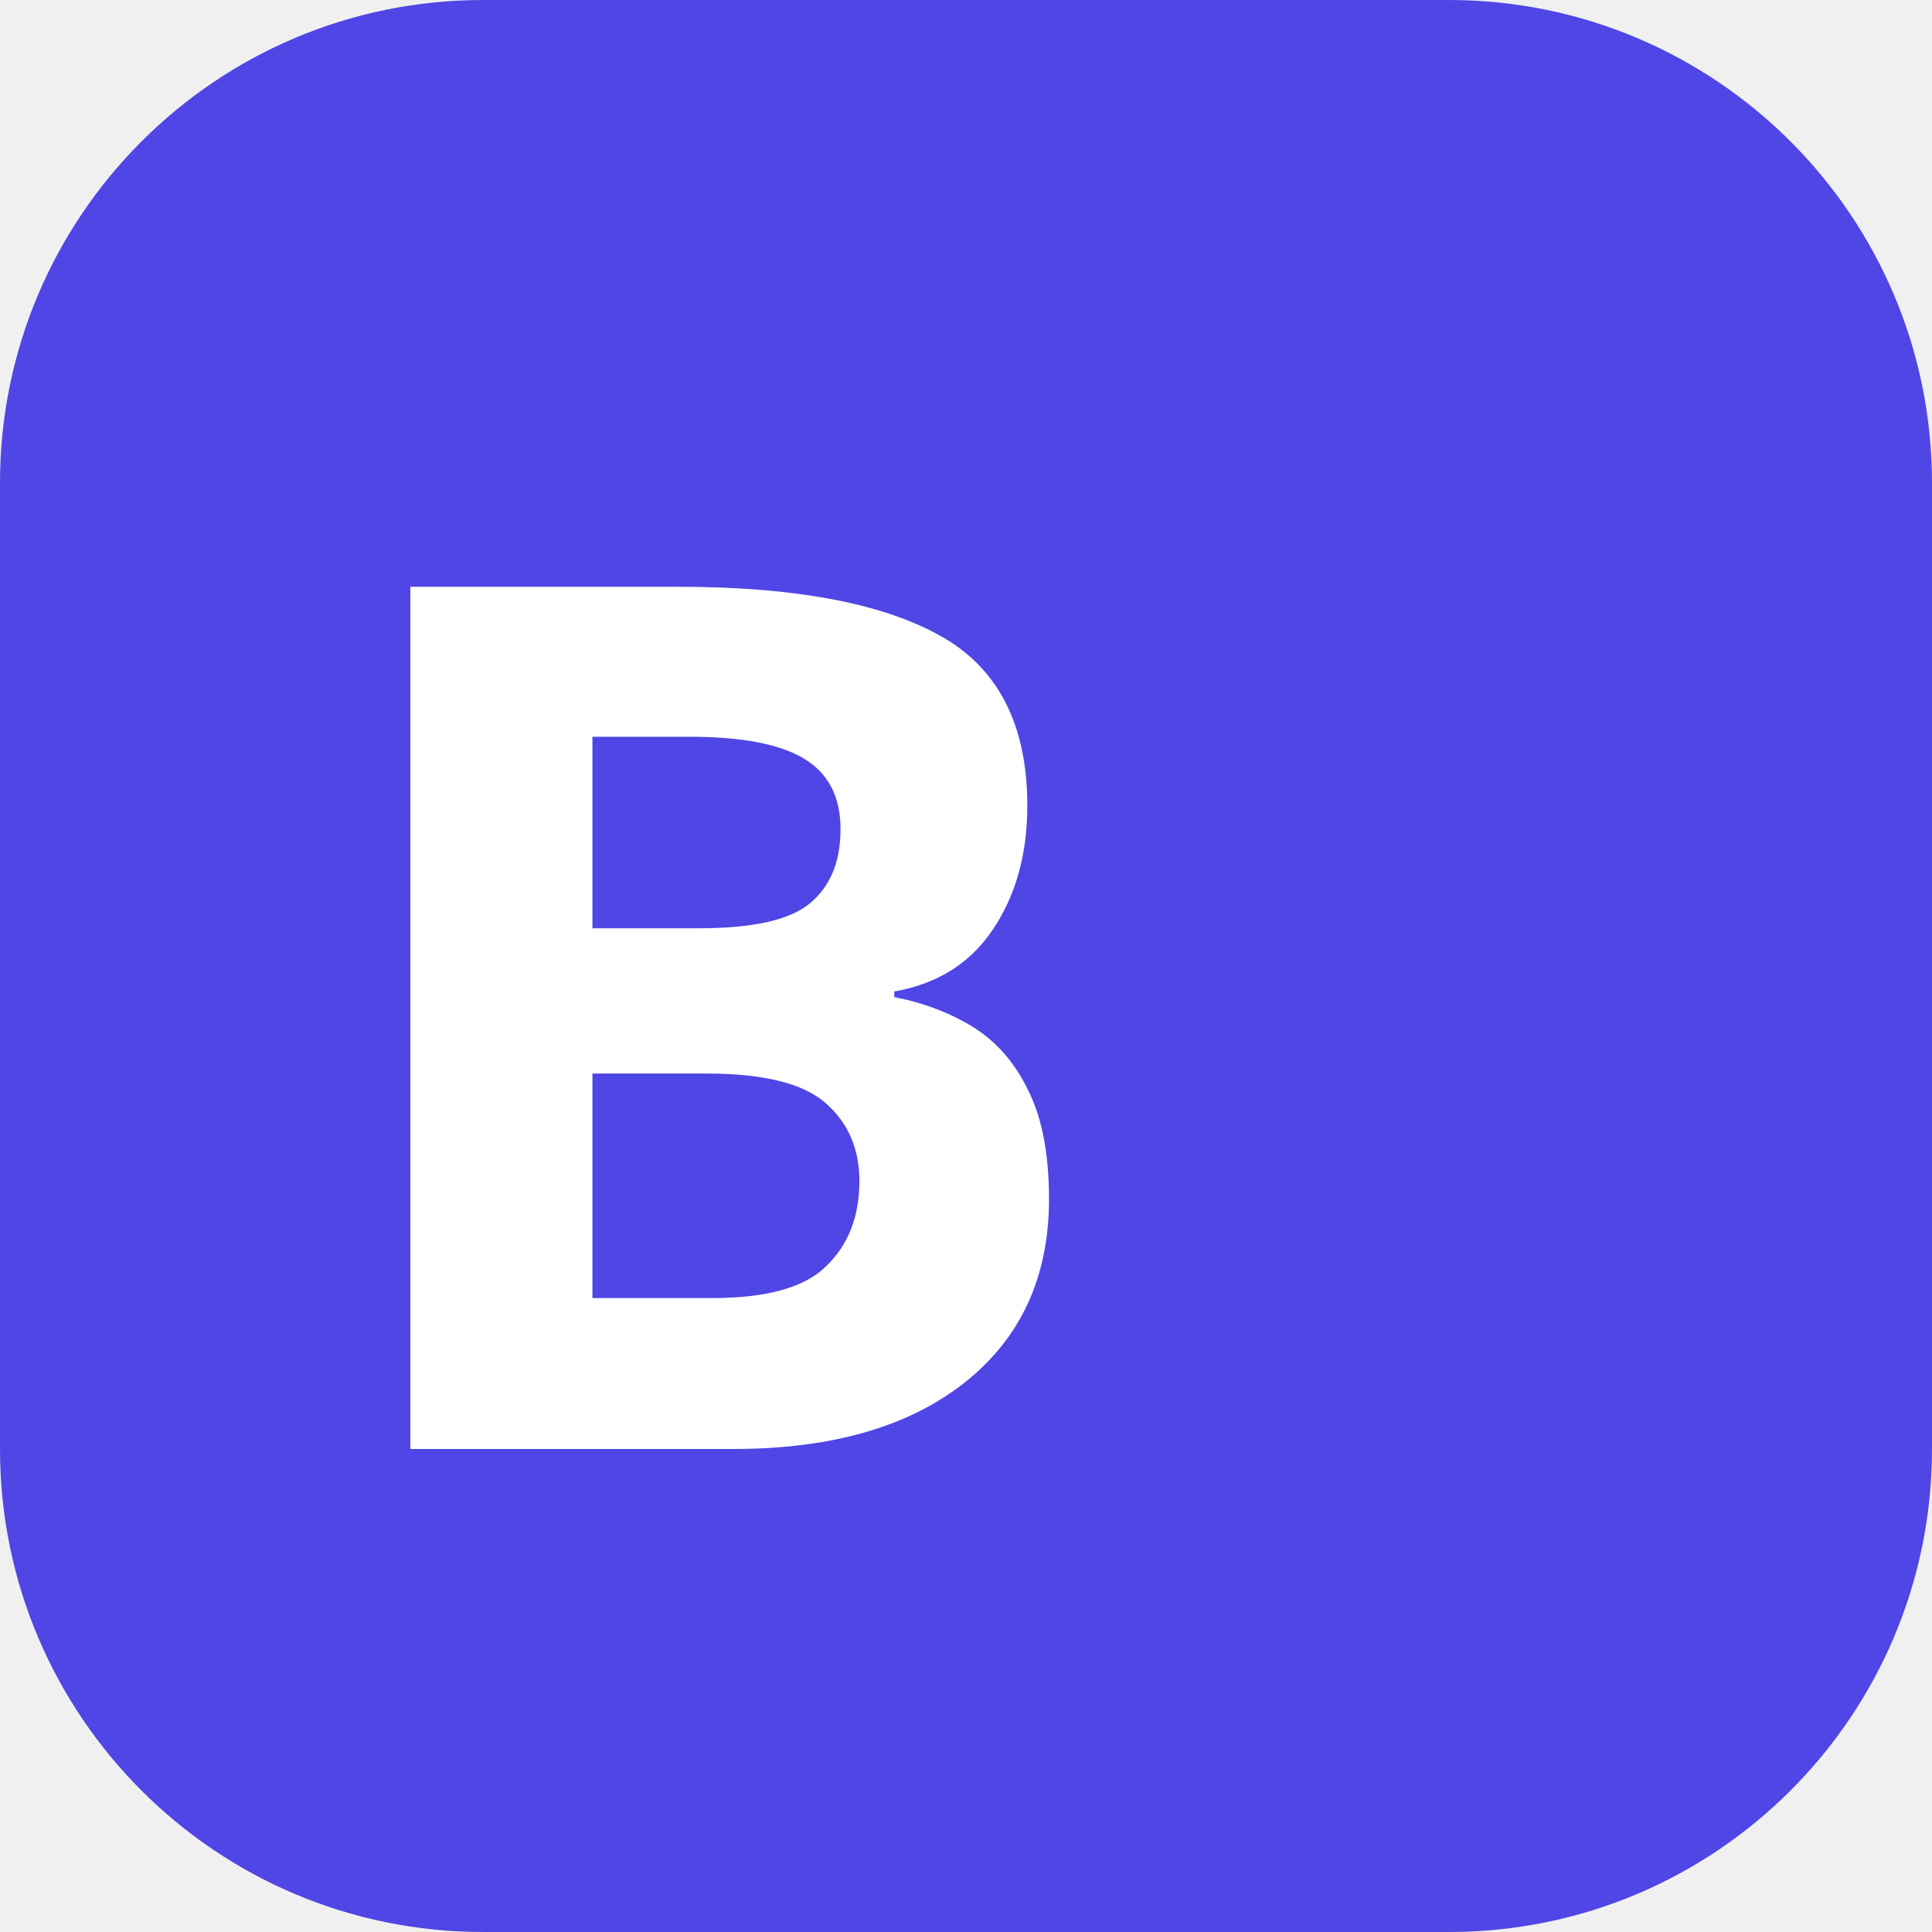
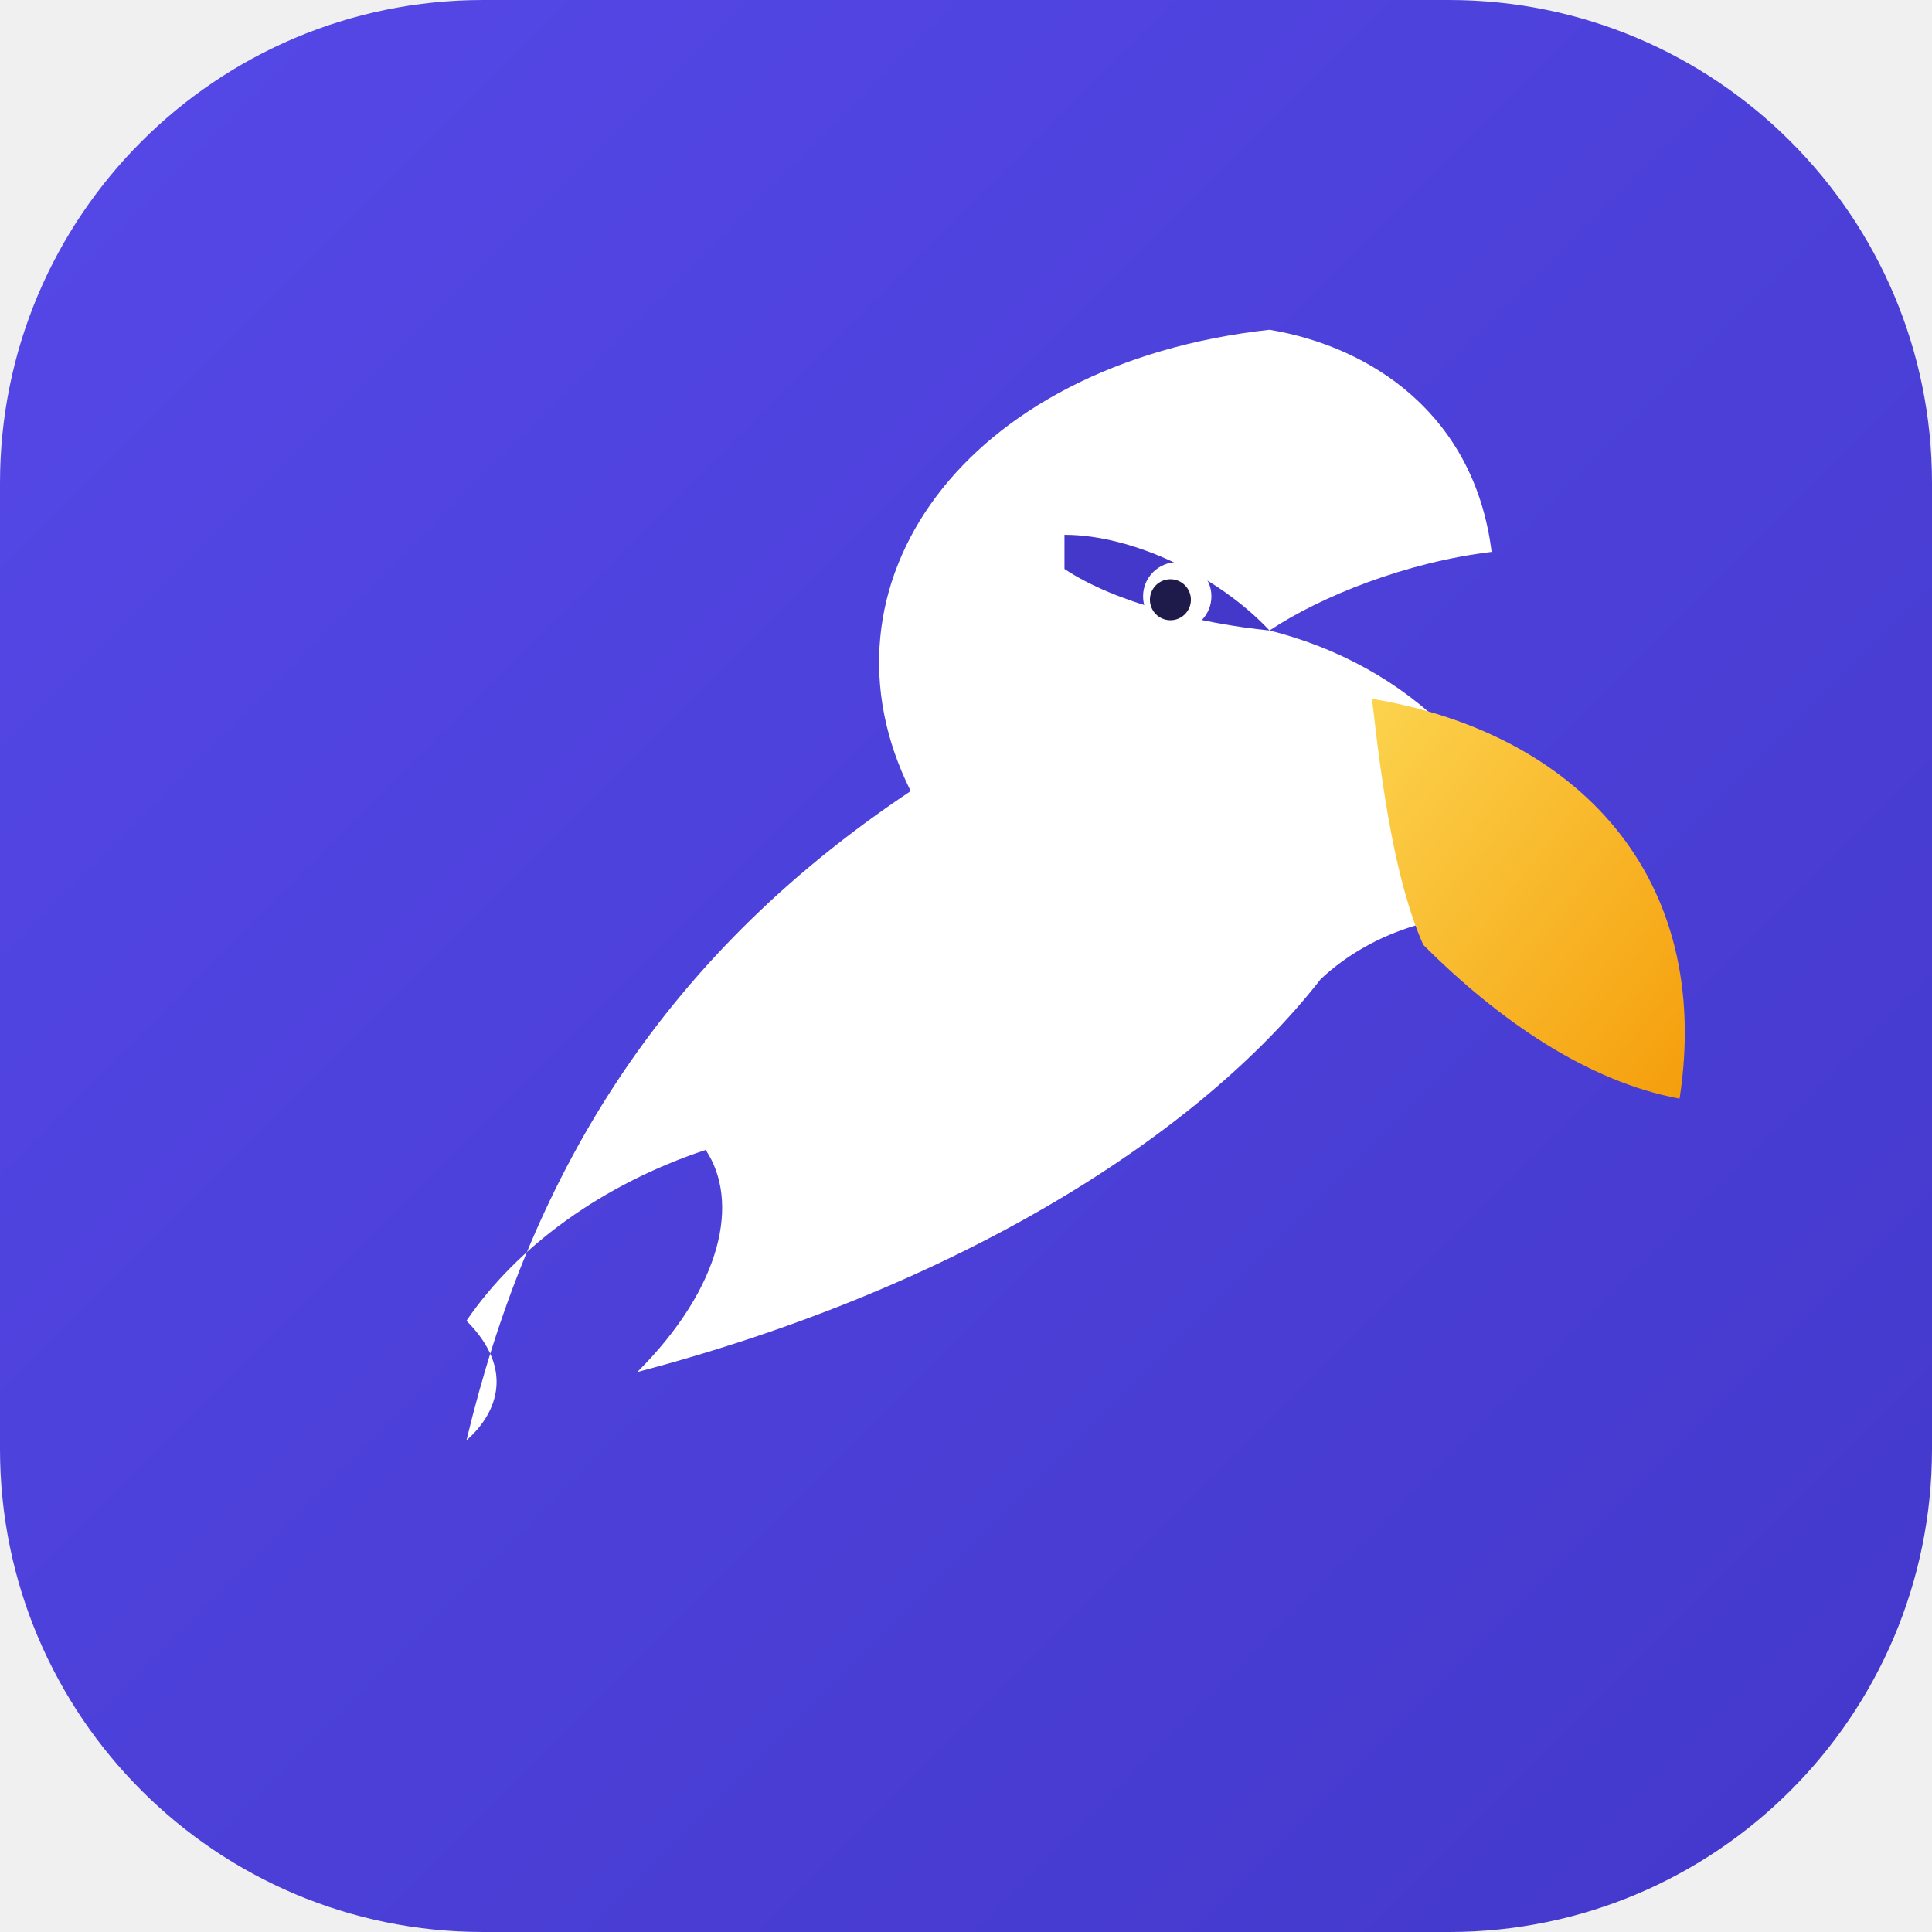
<svg xmlns="http://www.w3.org/2000/svg" viewBox="0 0 32 32" fill="none">
-   <rect width="32" height="32" rx="8" fill="#4F46E5" />
-   <text x="5" y="24" font-family="system-ui,sans-serif" font-size="20" font-weight="900" fill="#ffffff">B</text>
+   <defs>
+     <linearGradient id="bg" x1="0%" y1="0%" x2="100%" y2="100%">
+       <stop offset="0%" stop-color="#5548E8" />
+       <stop offset="100%" stop-color="#4338CA" />
+     </linearGradient>
+     <linearGradient id="beak" x1="0%" y1="0%" x2="100%" y2="100%">
+       <stop offset="0%" stop-color="#FCD34D" />
+       <stop offset="100%" stop-color="#F59E0B" />
+     </linearGradient>
+   </defs>
+   <rect width="32" height="32" rx="8" fill="url(#bg)" />
+   <g transform="translate(1.5, 1.5) scale(0.0566)">
+     <path d="M110 395              C128 320 165 255 240 205              C210 145 255 80 345 70              C375 75 405 95 410 135              C385 138 360 148 345 158              C385 168 418 198 425 242              C398 238 375 246 360 260              C325 305 255 350 160 375              C185 350 190 325 180 310              C150 320 125 338 110 360              C125 375 118 388 110 395 Z" fill="#FFFFFF" />
+     <path d="M285 130 C305 130 330 142 345 158 C325 156 300 150 285 140 Z" fill="#4338CA" />
+     <circle cx="318" cy="148" r="10" fill="#FFFFFF" />
+     <circle cx="316" cy="149" r="6" fill="#1E1B4B" />
+     <path d="M375 178              C435 188 475 230 465 295              C438 290 412 272 390 250              C382 232 378 205 375 178 Z" fill="url(#beak)" />
+   </g>
</svg>
